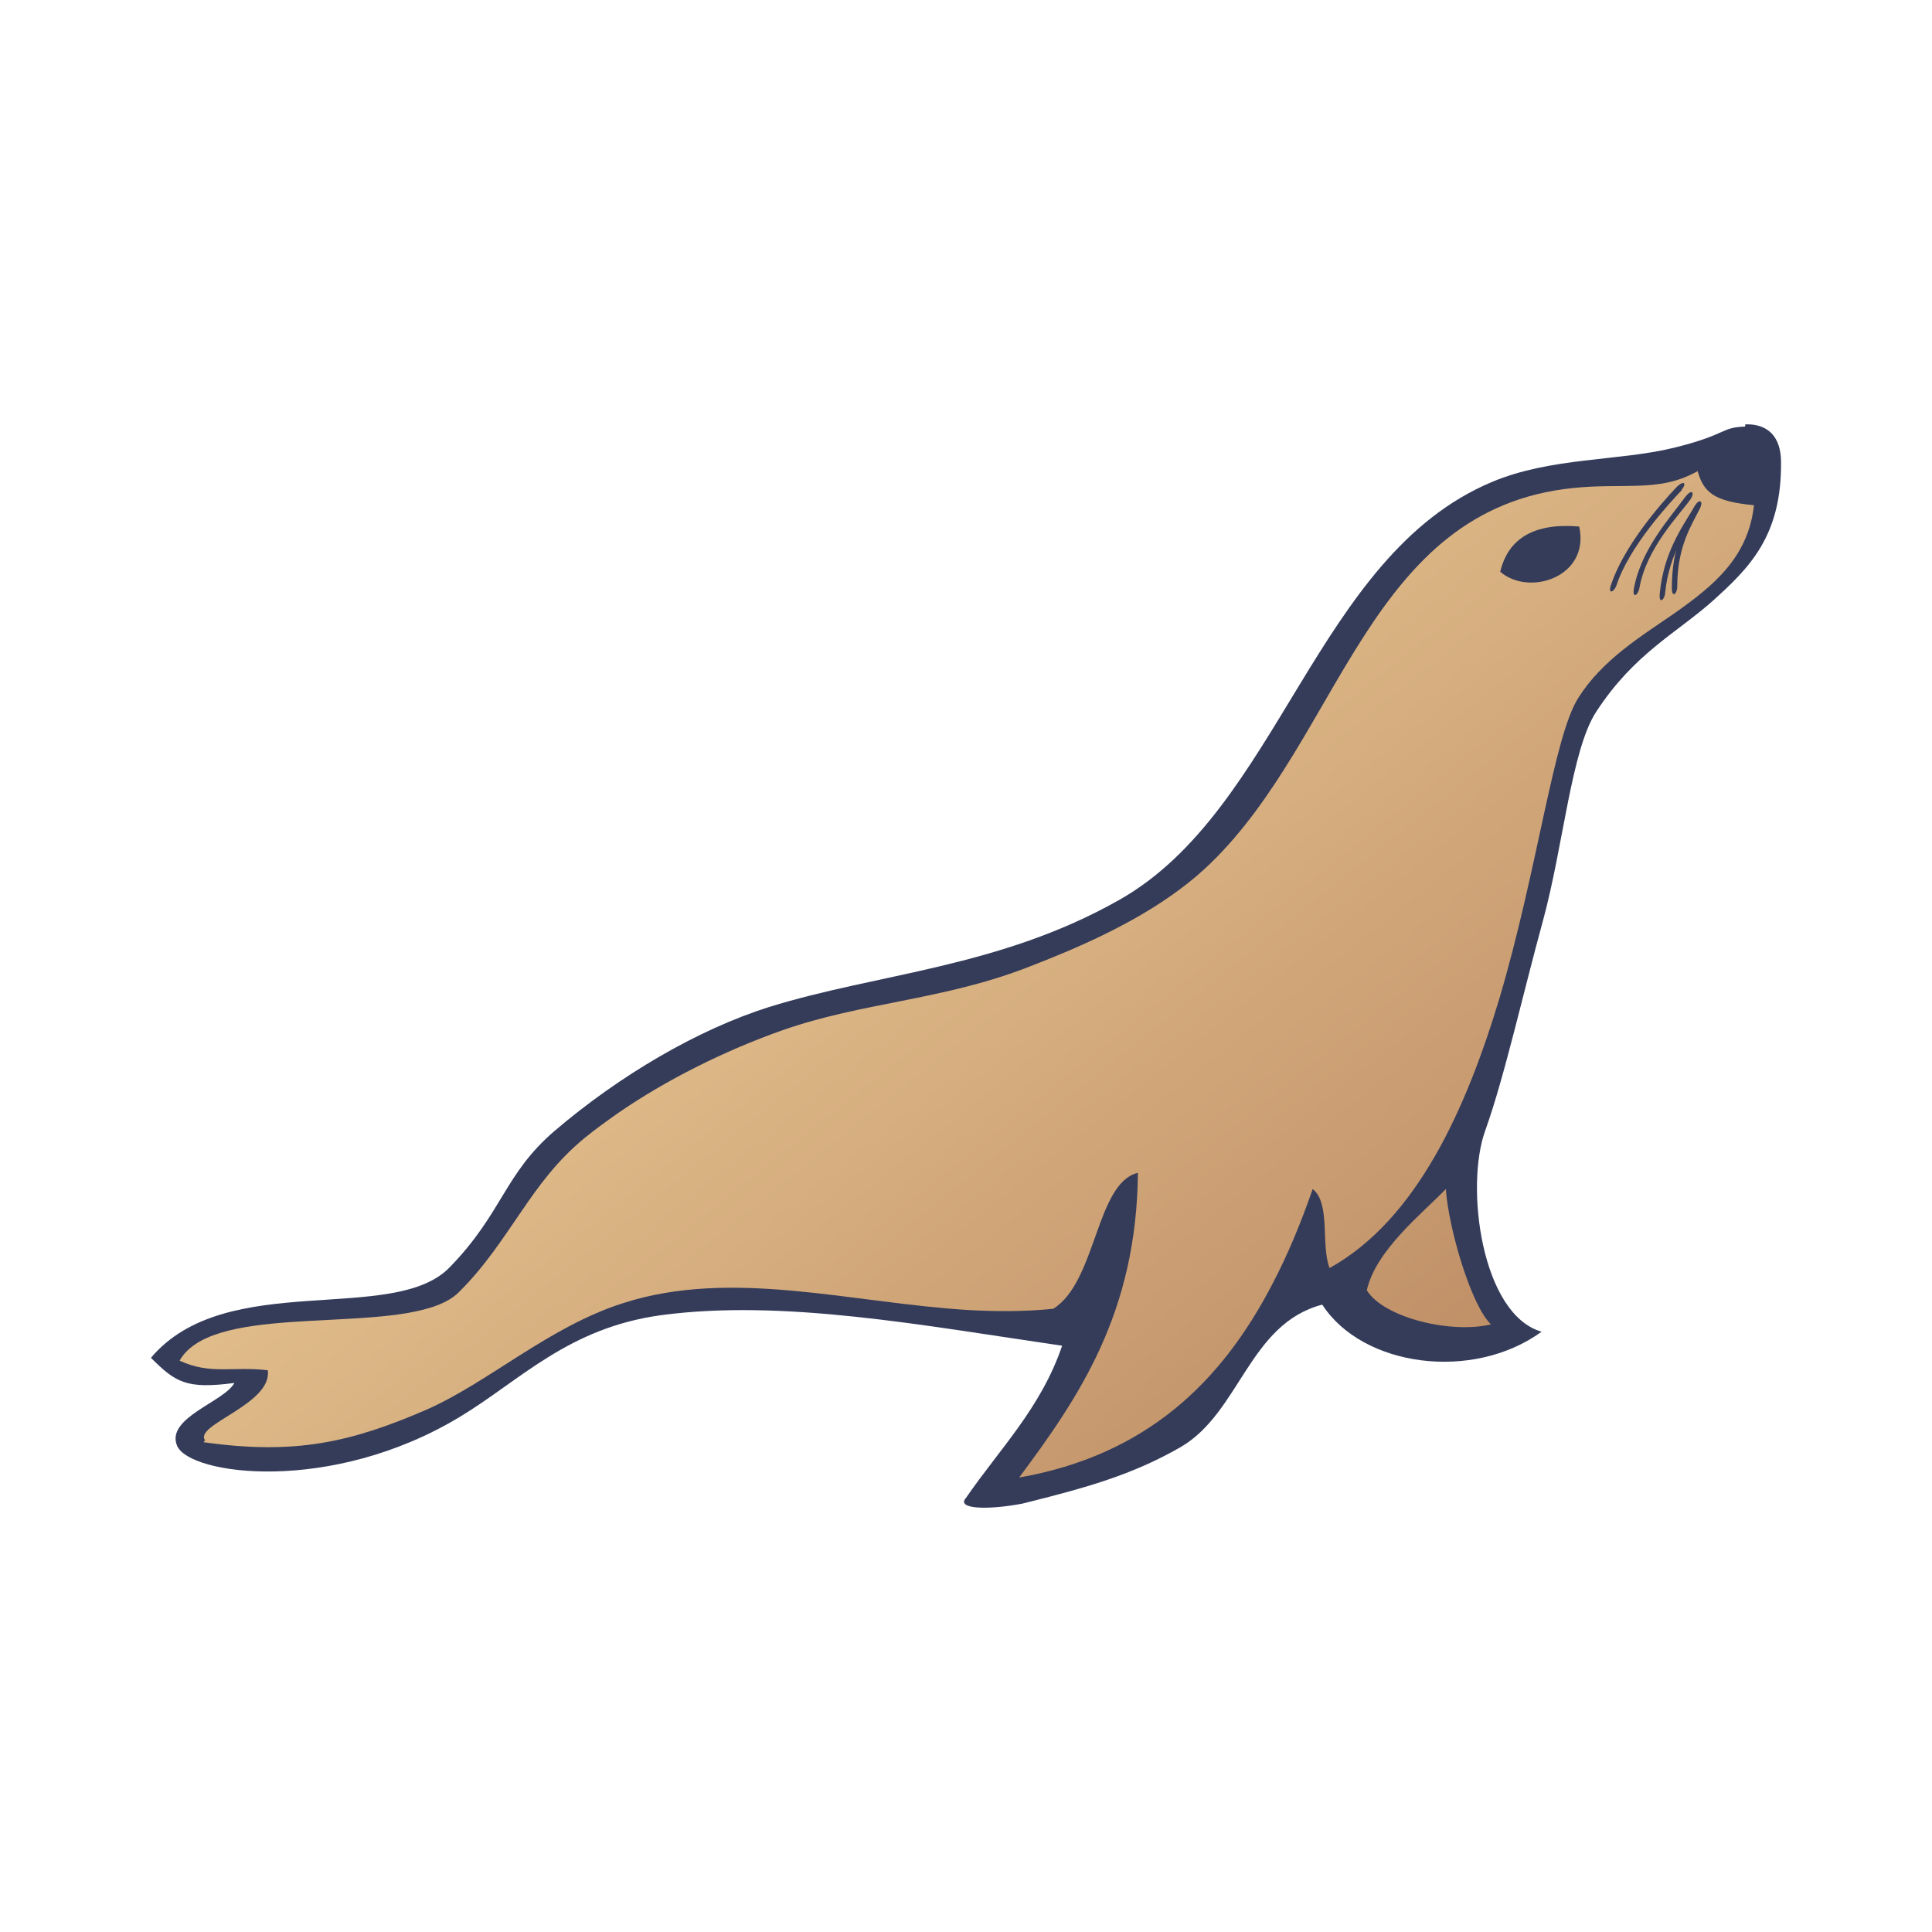
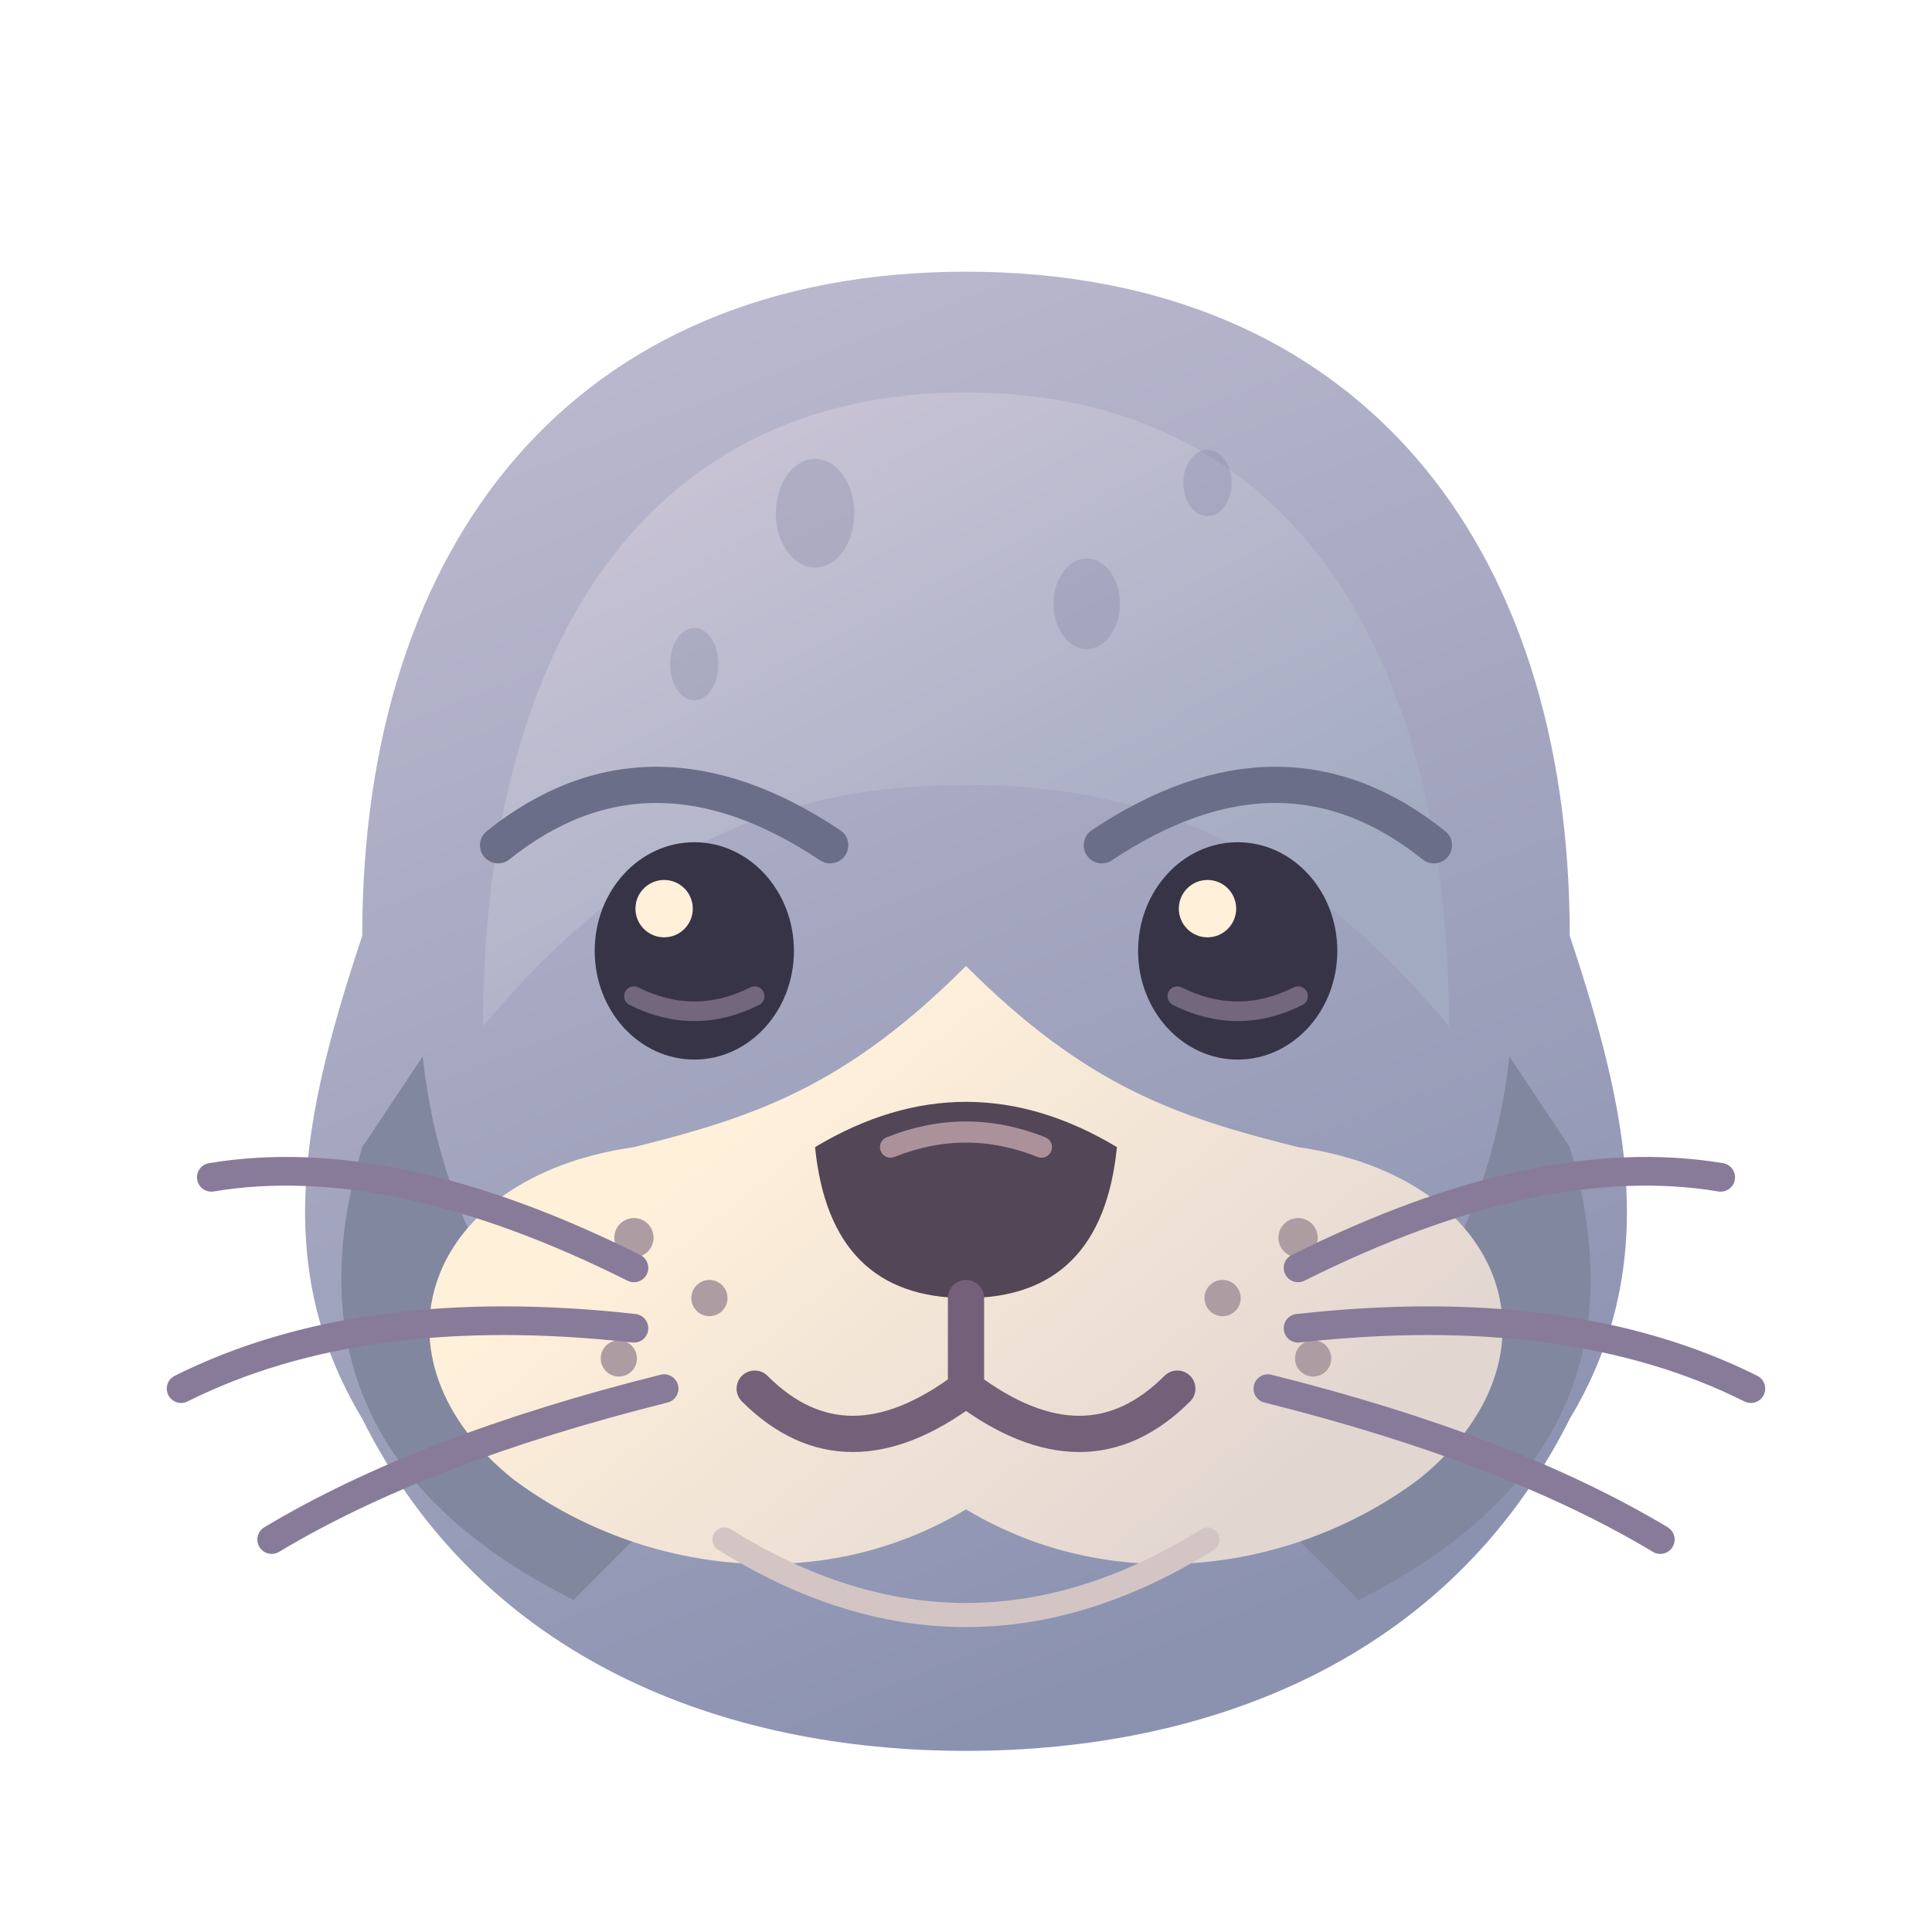
<svg xmlns="http://www.w3.org/2000/svg" width="64" height="64" viewBox="0 0 64 64" data-material="authored">
  <defs>
-     <linearGradient id="seal" gradientUnits="userSpaceOnUse" x1="140" y1="130" x2="380" y2="430">
-       <stop stop-color="#efd09a" />
-       <stop offset="1" stop-color="#bd8c64" />
+     <linearGradient id="coat" gradientUnits="userSpaceOnUse" x1="24" y1="11" x2="41" y2="54">
+       <stop stop-color="#b9b7cd" />
+       <stop offset="1" stop-color="#8b92b0" />
+     </linearGradient>
+     <linearGradient id="forehead" gradientUnits="userSpaceOnUse" x1="25" y1="13" x2="36" y2="34">
+       <stop stop-color="#cac4d6" />
+       <stop offset="1" stop-color="#a1aac1" />
+     </linearGradient>
+     <linearGradient id="muzzle" gradientUnits="userSpaceOnUse" x1="26" y1="36" x2="39" y2="52">
+       <stop stop-color="#fff0da" />
+       <stop offset="1" stop-color="#e2d6d1" />
    </linearGradient>
  </defs>
  <g stroke-linecap="round" stroke-linejoin="round">
-     <svg x="5" y="14" width="54" height="36" viewBox="0 85.79 512.01 340.29">
-       <path d="M500.7 86.5c-7.9.3-5.4 2.5-22.5 6.7-17.3 4.2-38.4 2.9-57 10.7-55.5 23.3-66.6 102.8-117.1 131.3-37.6 21.3-75.8 23-109.9 33.6-22.5 7.1-47 21.5-67.5 39-15.8 13.6-16.2 25.6-32.8 42.7C76.3 368.9 23.6 351 0 379c7.7 7.7 11.1 9.9 26.2 7.9-3.1 5.9-21.6 10.9-18 19.7 3.8 9.2 48.4 15.4 88.9-9.1 18.9-11.4 33.9-27.9 63.2-31.9 38.2-5.1 82 3.2 125.9 9.6-6.6 19.5-19.7 32.5-30.2 47.8-3.2 3.5 6.6 3.9 17.7 1.8 20.1-5 34.5-9 49.8-17.8 18.6-10.9 21.4-38.7 44.4-44.7 12.7 19.6 47.3 24.2 68.9 8.5-18.9-5.4-24.1-45.6-17.7-63.2 6-16.7 12-43.6 18.1-65.8 6.5-23.8 8.9-53.8 16.8-65.8 11.9-18.2 25-24.5 36.5-34.7C501.9 131 512.3 121 512 97.4c-.1-7.6-4-11.8-11.2-11.6z" fill="#343c5a" />
-       <path d="M16.5 405.5c28.8 4.1 46.4 0 69.8-10.1 19.7-8.6 38.7-26.2 62.1-33.6 34.2-11 71.8 0 108.5 2.2 8.9.5 17.8.5 26.5-.4 13.6-8.4 13.4-39.6 26.6-42.7-.4 43.9-18.4 70.3-37.3 95.7 39.9-7 63.5-29.9 79.5-60.7 4.9-9.3 9-19.3 12.7-29.9 5.7 4.4 2.5 17.7 5.3 24.8 27.4-15.2 43-50.1 53.5-85.2 12-40.7 16.9-82 24.7-94 7.5-11.8 19.3-19 30.2-26.5 12.2-8.6 23.1-17.5 24.9-33.9-12.9-1.2-15.8-4.2-17.7-10.7-6.4 3.6-12.4 4.4-19.1 4.6-5.8.2-12.2-.1-20 .7-64.4 6.6-72.6 77.8-113.9 117.9-3 2.9-6.3 5.7-9.7 8.2-14.5 10.8-32.2 18.5-48.4 24.7-26.4 10.1-51.5 10.8-76.3 19.5-18.2 6.4-36.7 15.7-51.5 25.9-3.7 2.6-7.3 5.2-10.5 7.8-8.8 7.2-14.5 15.1-20.1 23.3-5.8 8.4-11.3 17.1-19.7 25.4-13.7 13.4-64.9 3.9-82.9 16.4-2 1.4-3.6 3-4.7 5 9.8 4.5 16.4 1.7 27.7 3 1.5 10.7-23.3 17.1-19.7 22z" fill="url(#seal)" />
-       <path d="M406.7 325.8c.8 12.3 7.9 36.7 14.2 42.7-12.4 3-33.6-2-39-10.7 2.8-12.6 17.4-24.1 24.9-31.9z" fill="url(#seal)" />
-       <path d="M423.8 132.1c9.1 7.9 28.3 1.6 24.8-14.2-14.1-1.2-22.3 3.7-24.8 14.2" fill="#343c5a" />
-       <path d="M486.5 112.2c-2.4 5.1-7.1 11.6-7.1 24.6 0 2.2-1.7 3.8-1.7.3.1-12.7 3.5-18.1 7-25.3 1.7-3 2.7-1.8 1.8.4" fill="#343c5a" />
-       <path d="M486.5 112.2c-2.8 4.8-9.7 13.7-10.9 26.6-.2 2.2-2 3.6-1.7.2 1.2-12.6 6.7-20.5 10.9-27.3 1.9-2.9 2.8-1.6 1.7.5m-2.9-2.9c-3.2 4.6-13.9 15.2-16.1 28-.4 2.2-2.3 3.4-1.7 0 2.3-12.4 11.4-22.2 16.2-28.8 2.1-2.6 2.9-1.2 1.6.8m-2.8-2.8c-3.9 4.1-16.5 17.7-20.5 29.9-.7 2.1-2.8 3-1.7-.2 4-12 15.1-24.9 20.7-30.8 2.5-2.3 3-.8 1.5.9z" fill="#343c5a" />
-     </svg>
+     <path d="M32 9C19 9 12 18 12 31c-2 6-3 11 0 16 4 8 12 11 20 11s16-3 20-11c3-5 2-10 0-16C52 18 45 9 32 9Z" fill="url(#coat)" />
+     <path d="M16 34c0-12 5-21 16-21s16 9 16 21c-5-6-10-8-16-8s-11 2-16 8Z" fill="url(#forehead)" />
+     <path d="M14 35q1 9 9 14l-4 4q-10-5-7-15m38-3q-1 9-9 14l4 4q10-5 7-15" fill="#81879f" />
+     <path d="M16.5 28q5-4 11 0m9 0q6-4 11 0" fill="none" stroke="#6b6e89" stroke-width="1.2" />
+     <ellipse cx="23" cy="31.5" rx="3.3" ry="3.6" fill="#383447" />
+     <ellipse cx="41" cy="31.5" rx="3.3" ry="3.6" fill="#383447" />
+     <path d="M21 33q2 1 4 0m14 0q2 1 4 0" fill="none" stroke="#72677d" stroke-width=".65" />
+     <circle cx="22" cy="30.1" r=".95" fill="#fff0da" />
+     <circle cx="40" cy="30.1" r=".95" fill="#fff0da" />
+     <path d="M32 32c-4 4-7 5-11 6-7 1-9 7-4 11 4 3 10 4 15 1 5 3 11 2 15-1 5-4 3-10-4-11-4-1-7-2-11-6Z" fill="url(#muzzle)" />
+     <path d="M27 38q5-3 10 0-.5 5-5 5t-5-5Z" fill="#534657" />
+     <path d="M29.5 38q2.5-1 5 0" fill="none" stroke="#ab929a" stroke-width=".7" />
+     <path d="M32 43v3m0 0q-4 3-7 0m7 0q4 3 7 0" fill="none" stroke="#756079" stroke-width="1.2" />
+     <path d="M24 51q8 5 16 0" fill="none" stroke="#d2c5c4" stroke-width=".8" />
+     <g fill="#ae9ca3">
+       <circle cx="21" cy="41" r=".65" />
+       <circle cx="23.5" cy="43" r=".6" />
+       <circle cx="20.5" cy="45" r=".6" />
+       <circle cx="43" cy="41" r=".65" />
+       <circle cx="40.5" cy="43" r=".6" />
+       <circle cx="43.5" cy="45" r=".6" />
+     </g>
+     <g fill="none" stroke="#887b99" stroke-width=".95">
+       <path d="M21 42q-8-4-14-3m14 5q-9-1-15 2m16 0q-8 2-13 5" />
+       <path d="M43 42q8-4 14-3m-14 5q9-1 15 2m-16 0q8 2 13 5" />
+     </g>
+     <g fill="#7c819d" opacity=".3">
+       <ellipse cx="27" cy="17" rx="1.3" ry="1.8" />
+       <ellipse cx="36" cy="20" rx="1.1" ry="1.5" />
+       <ellipse cx="23" cy="22" rx=".8" ry="1.2" />
+       <ellipse cx="40" cy="16" rx=".8" ry="1.1" />
+     </g>
  </g>
</svg>
